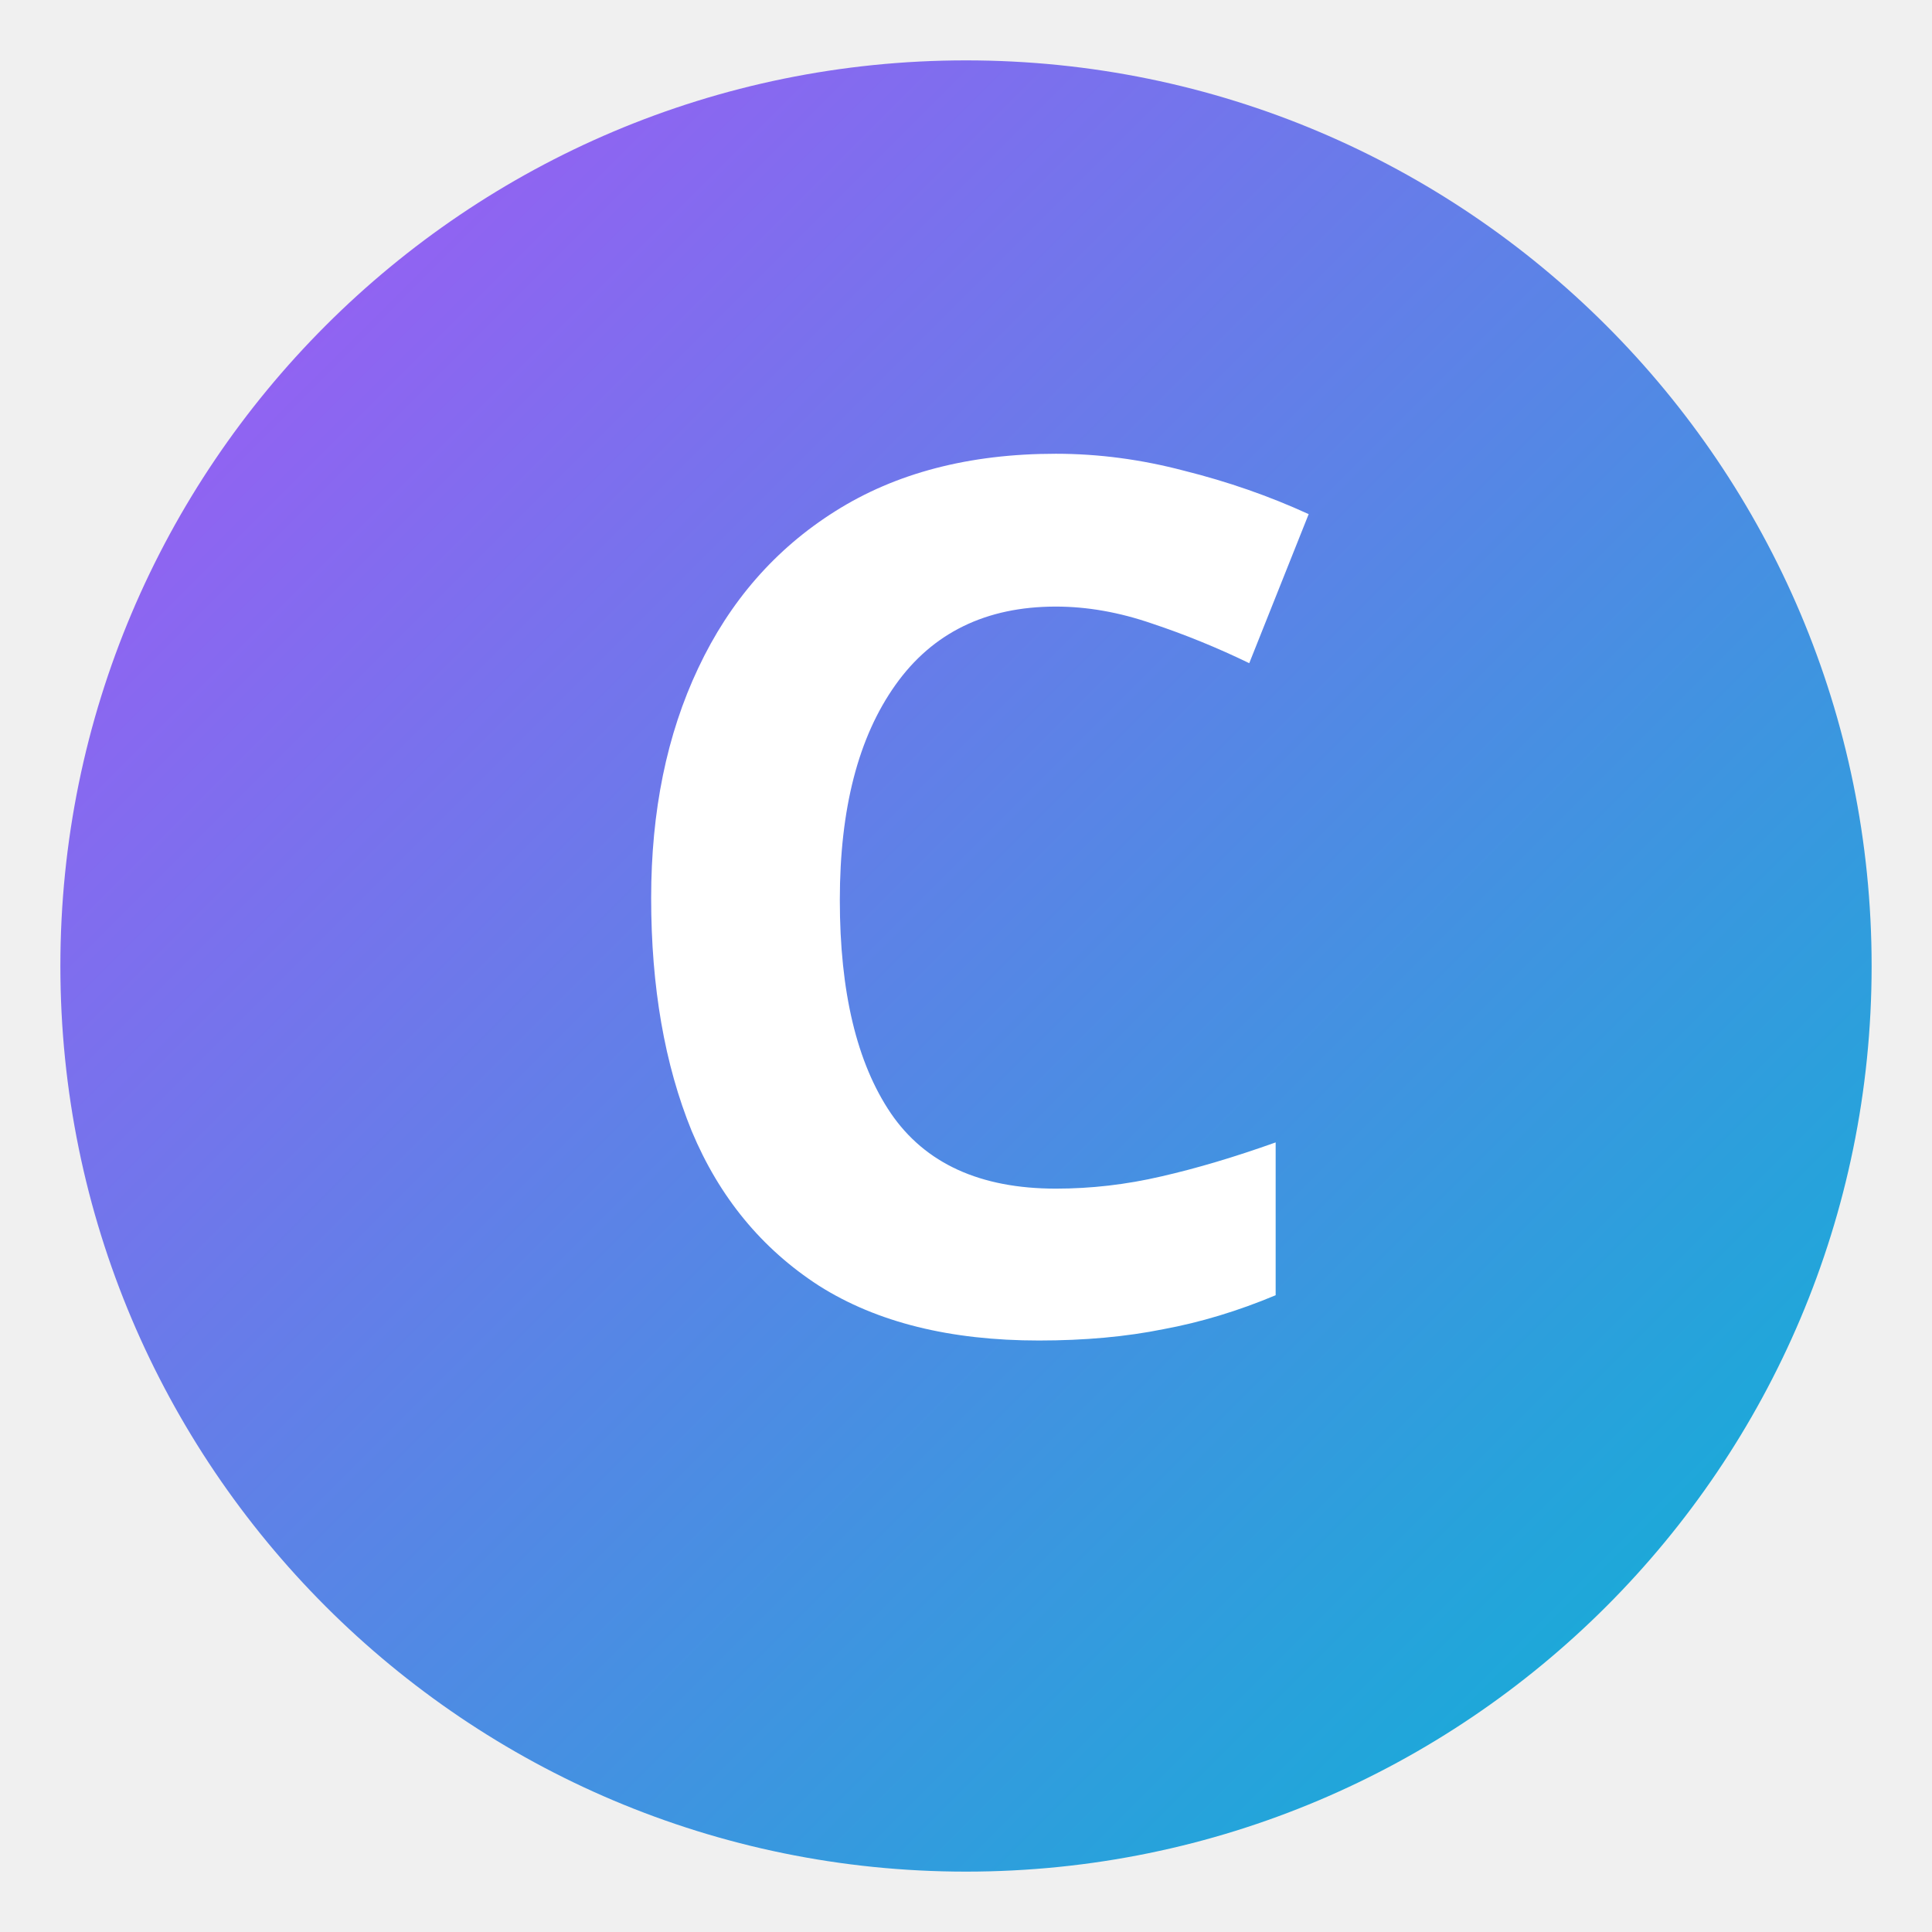
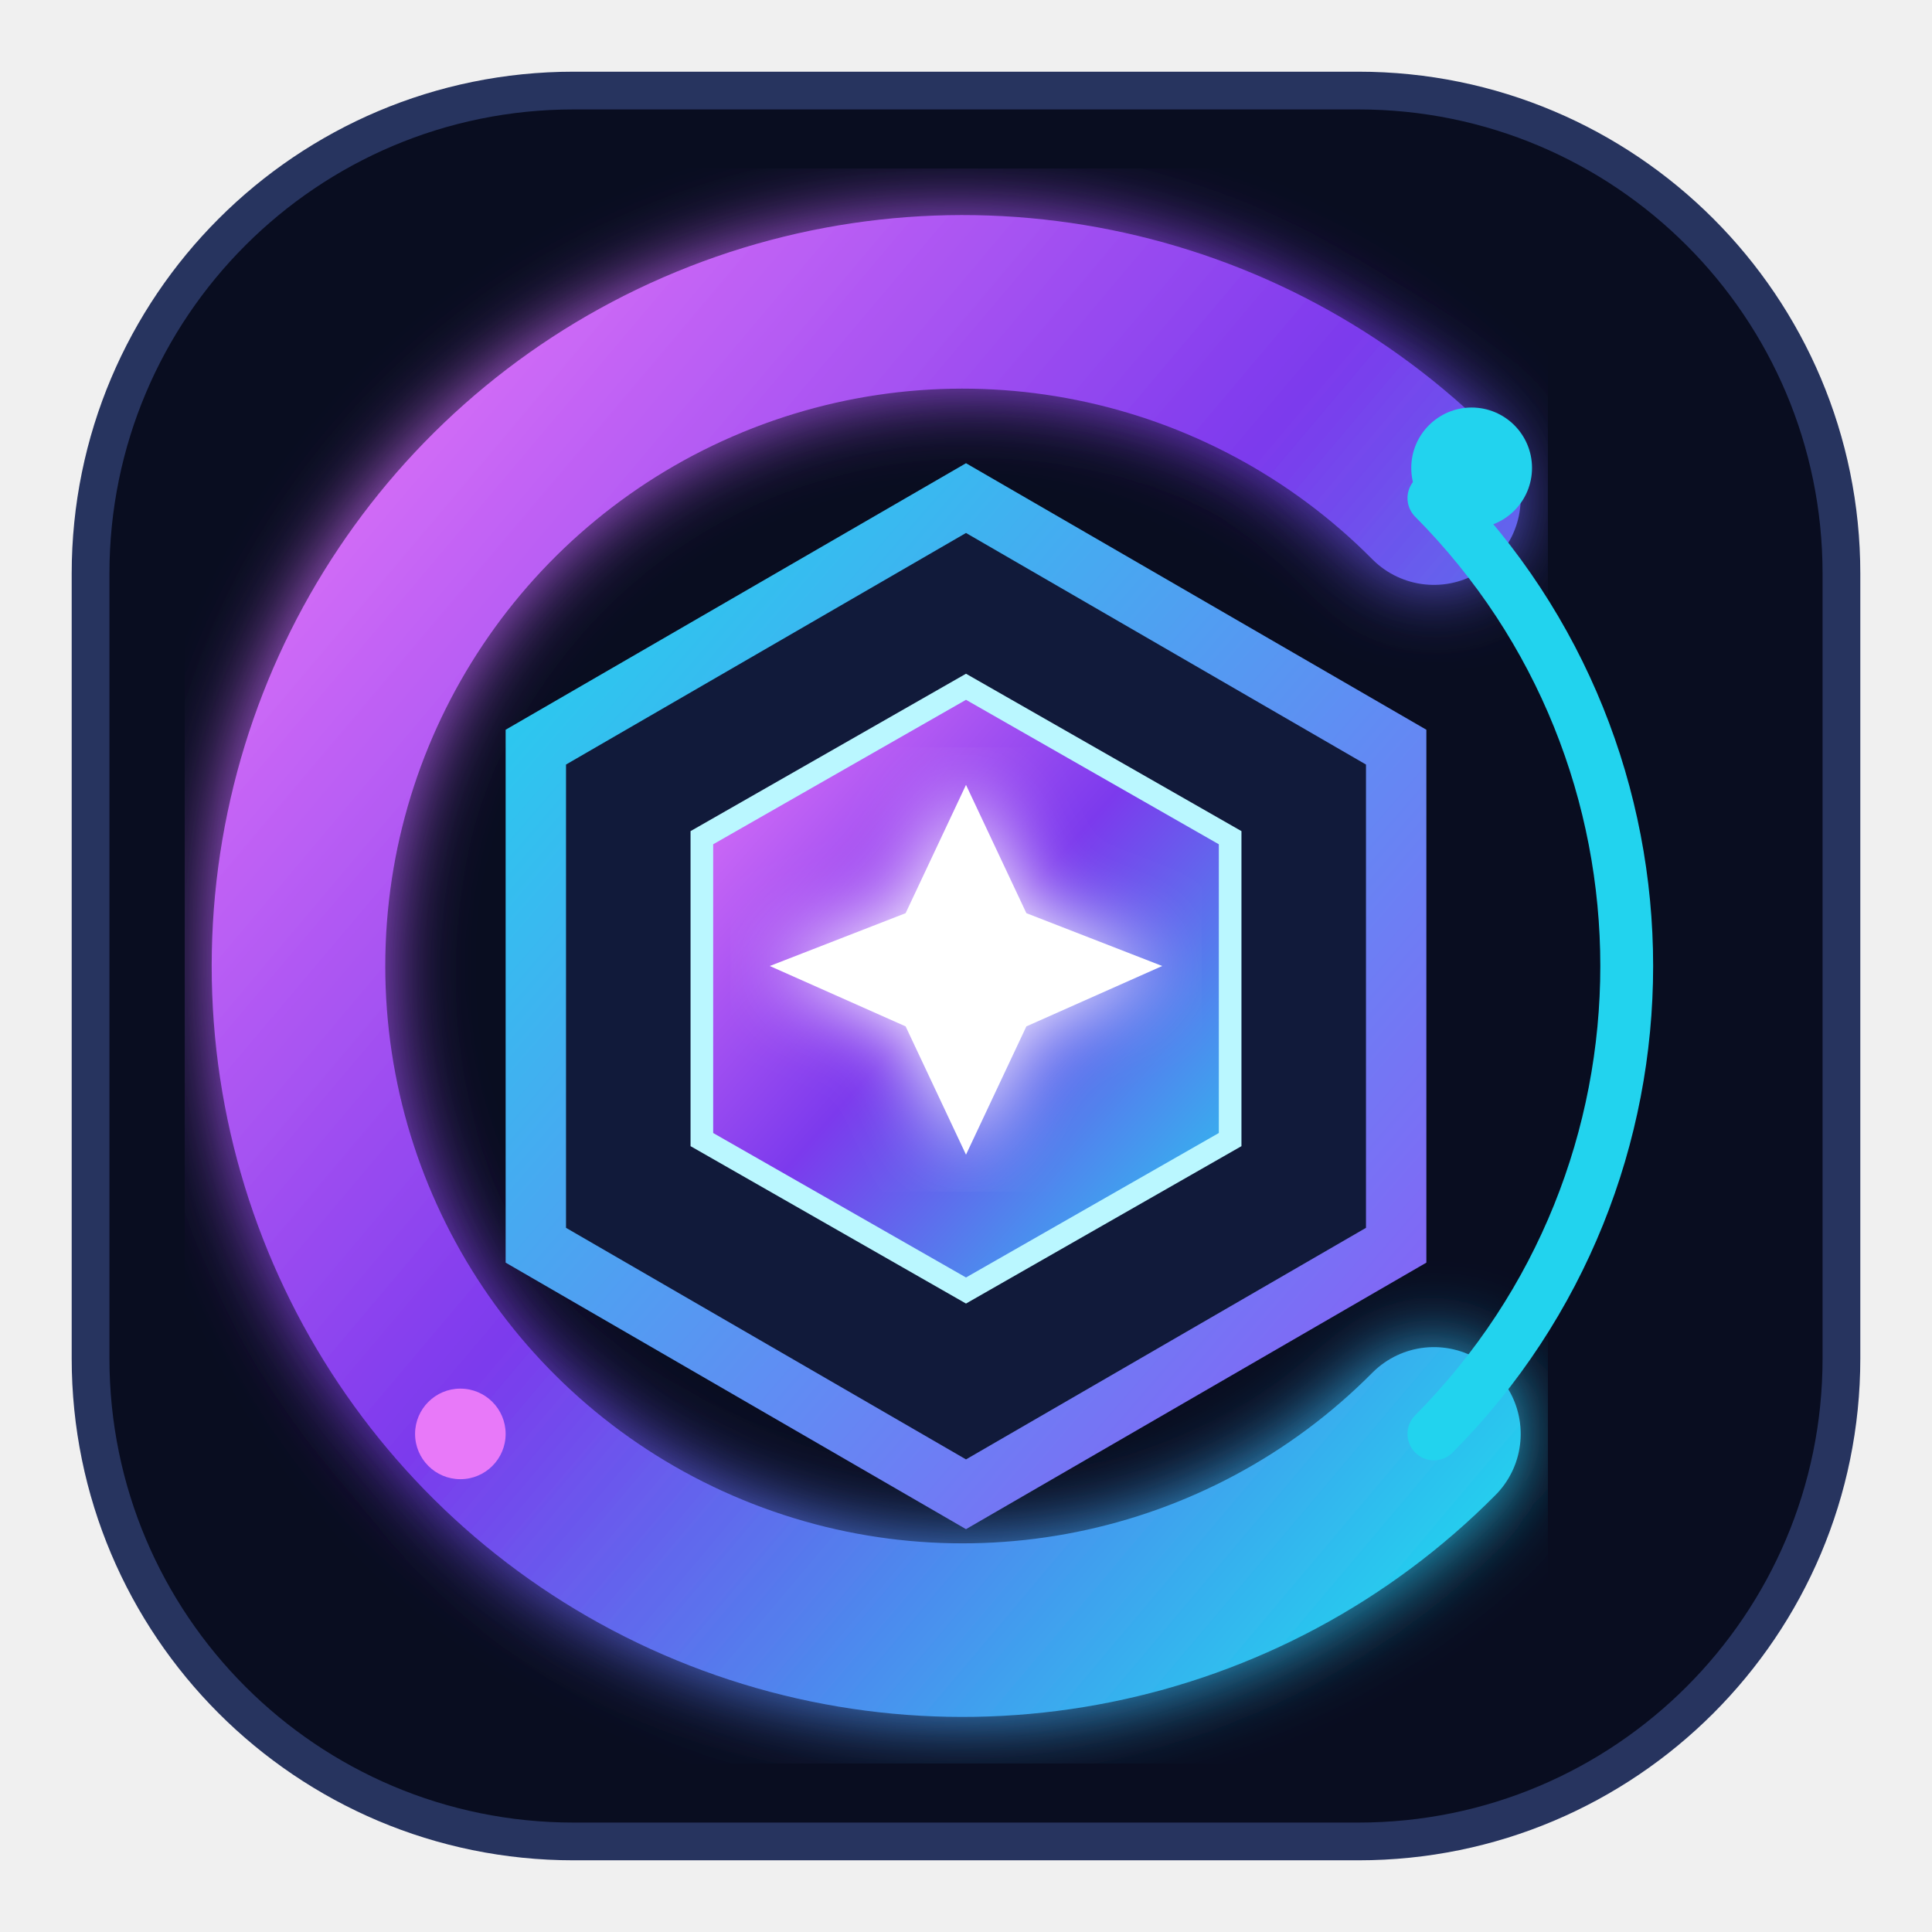
- <svg xmlns="http://www.w3.org/2000/svg" viewBox="0 0 32 32">
+ <svg xmlns="http://www.w3.org/2000/svg" viewBox="0 0 256 256" role="img" aria-labelledby="title">
  <defs>
-     <linearGradient id="grad" x1="0%" y1="0%" x2="100%" y2="100%">
-       <stop offset="0%" style="stop-color:#a855f7;stop-opacity:1" />
-       <stop offset="100%" style="stop-color:#06b6d4;stop-opacity:1" />
+     <linearGradient id="g" x1="0" y1="0" x2="1" y2="1">
+       <stop stop-color="#e879f9" />
+       <stop offset=".48" stop-color="#7c3aed" />
+       <stop offset="1" stop-color="#22d3ee" />
    </linearGradient>
+     <linearGradient id="h" x1="0" y1="0" x2="1" y2="1">
+       <stop stop-color="#22d3ee" />
+       <stop offset="1" stop-color="#8b5cf6" />
+     </linearGradient>
+     <filter id="glow">
+       <feGaussianBlur stdDeviation="5" result="b" />
+       <feMerge>
+         <feMergeNode in="b" />
+         <feMergeNode in="SourceGraphic" />
+       </feMerge>
+     </filter>
  </defs>
-   <circle cx="16" cy="16" r="15" fill="url(#grad)" />
-   <text x="16" y="22" font-family="Arial Black, sans-serif" font-size="20" font-weight="900" fill="white" text-anchor="middle">C</text>
+   <rect x="12" y="12" width="232" height="232" rx="64" fill="#090d20" stroke="#27345f" stroke-width="5" />
+   <path d="M190 66a88 88 0 1 0 0 124" fill="none" stroke="url(#g)" stroke-width="23" stroke-linecap="round" filter="url(#glow)" />
+   <path d="M190 66a88 88 0 0 1 0 124" fill="none" stroke="#22d3ee" stroke-width="7" stroke-linecap="round" />
+   <path d="m128 66 57 33v66l-57 33-57-33V99z" fill="#111a3a" stroke="url(#h)" stroke-width="8" />
+   <path d="m128 91 35 20v40l-35 20-35-20v-40z" fill="url(#g)" stroke="#baf7ff" stroke-width="3" />
+   <path d="m128 104 8 17 18 7-18 8-8 17-8-17-18-8 18-7z" fill="#fff" filter="url(#glow)" />
+   <circle cx="195" cy="62" r="8" fill="#22d3ee" />
+   <circle cx="61" cy="190" r="6" fill="#e879f9" />
</svg>
